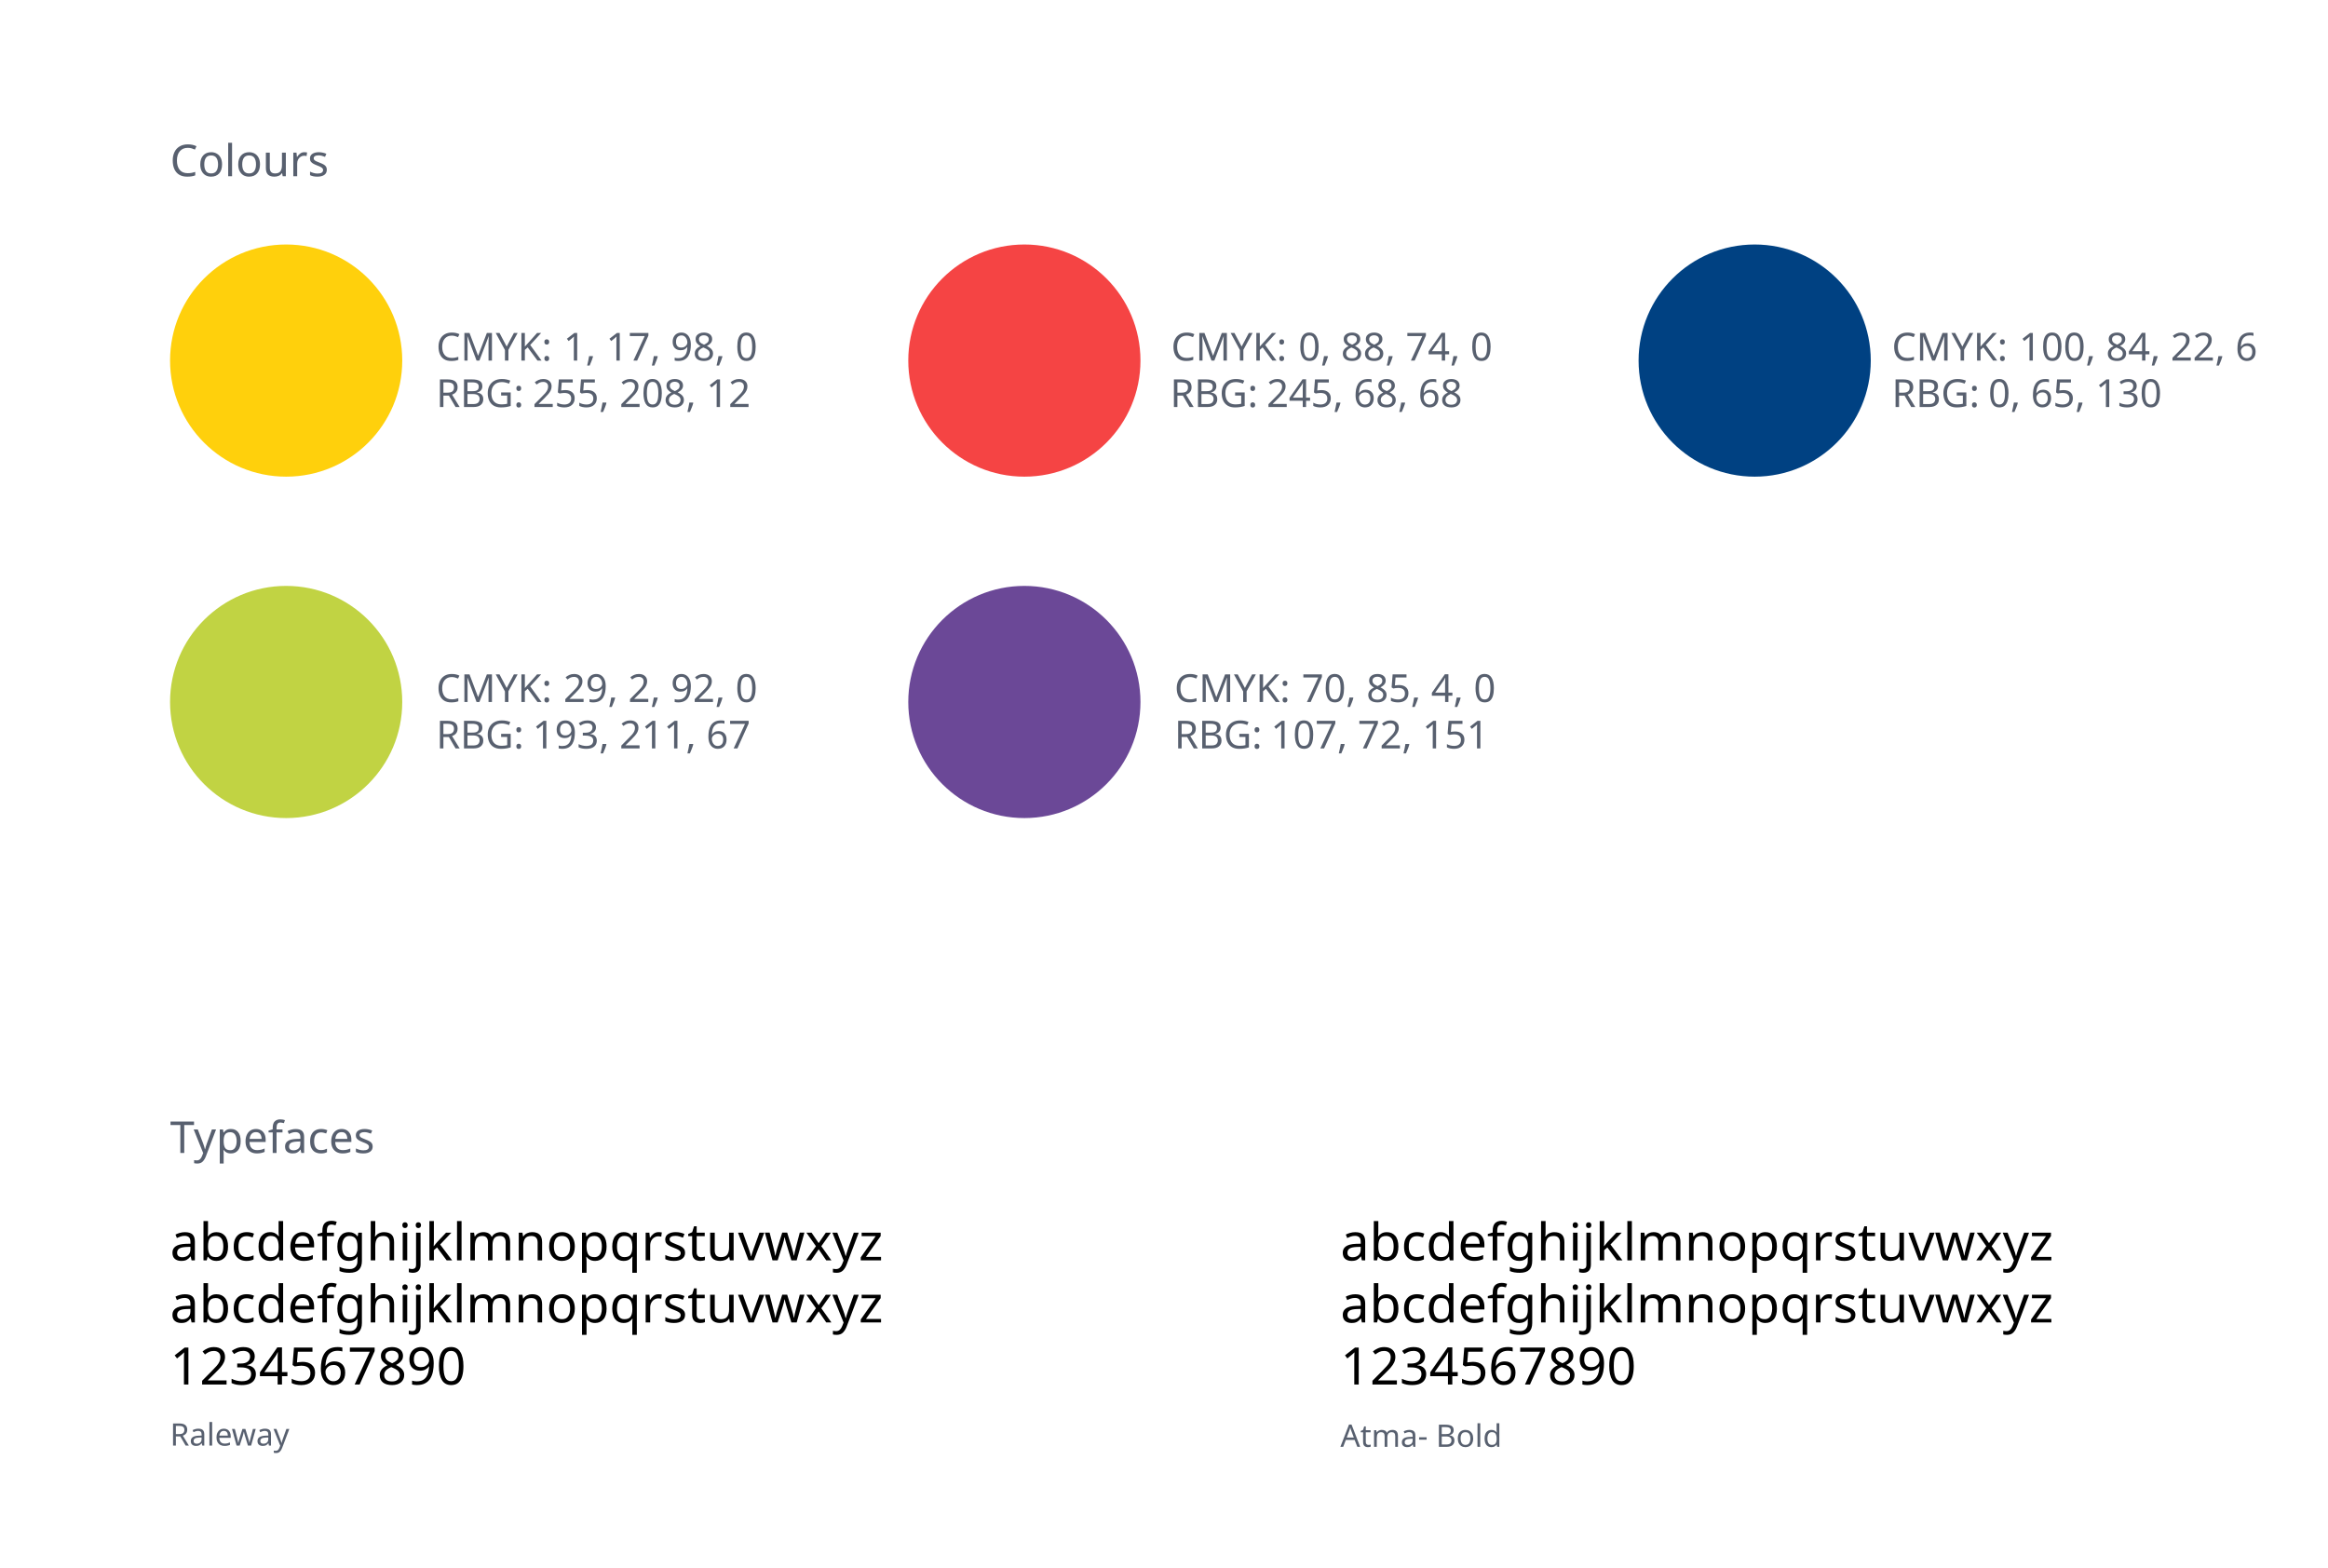
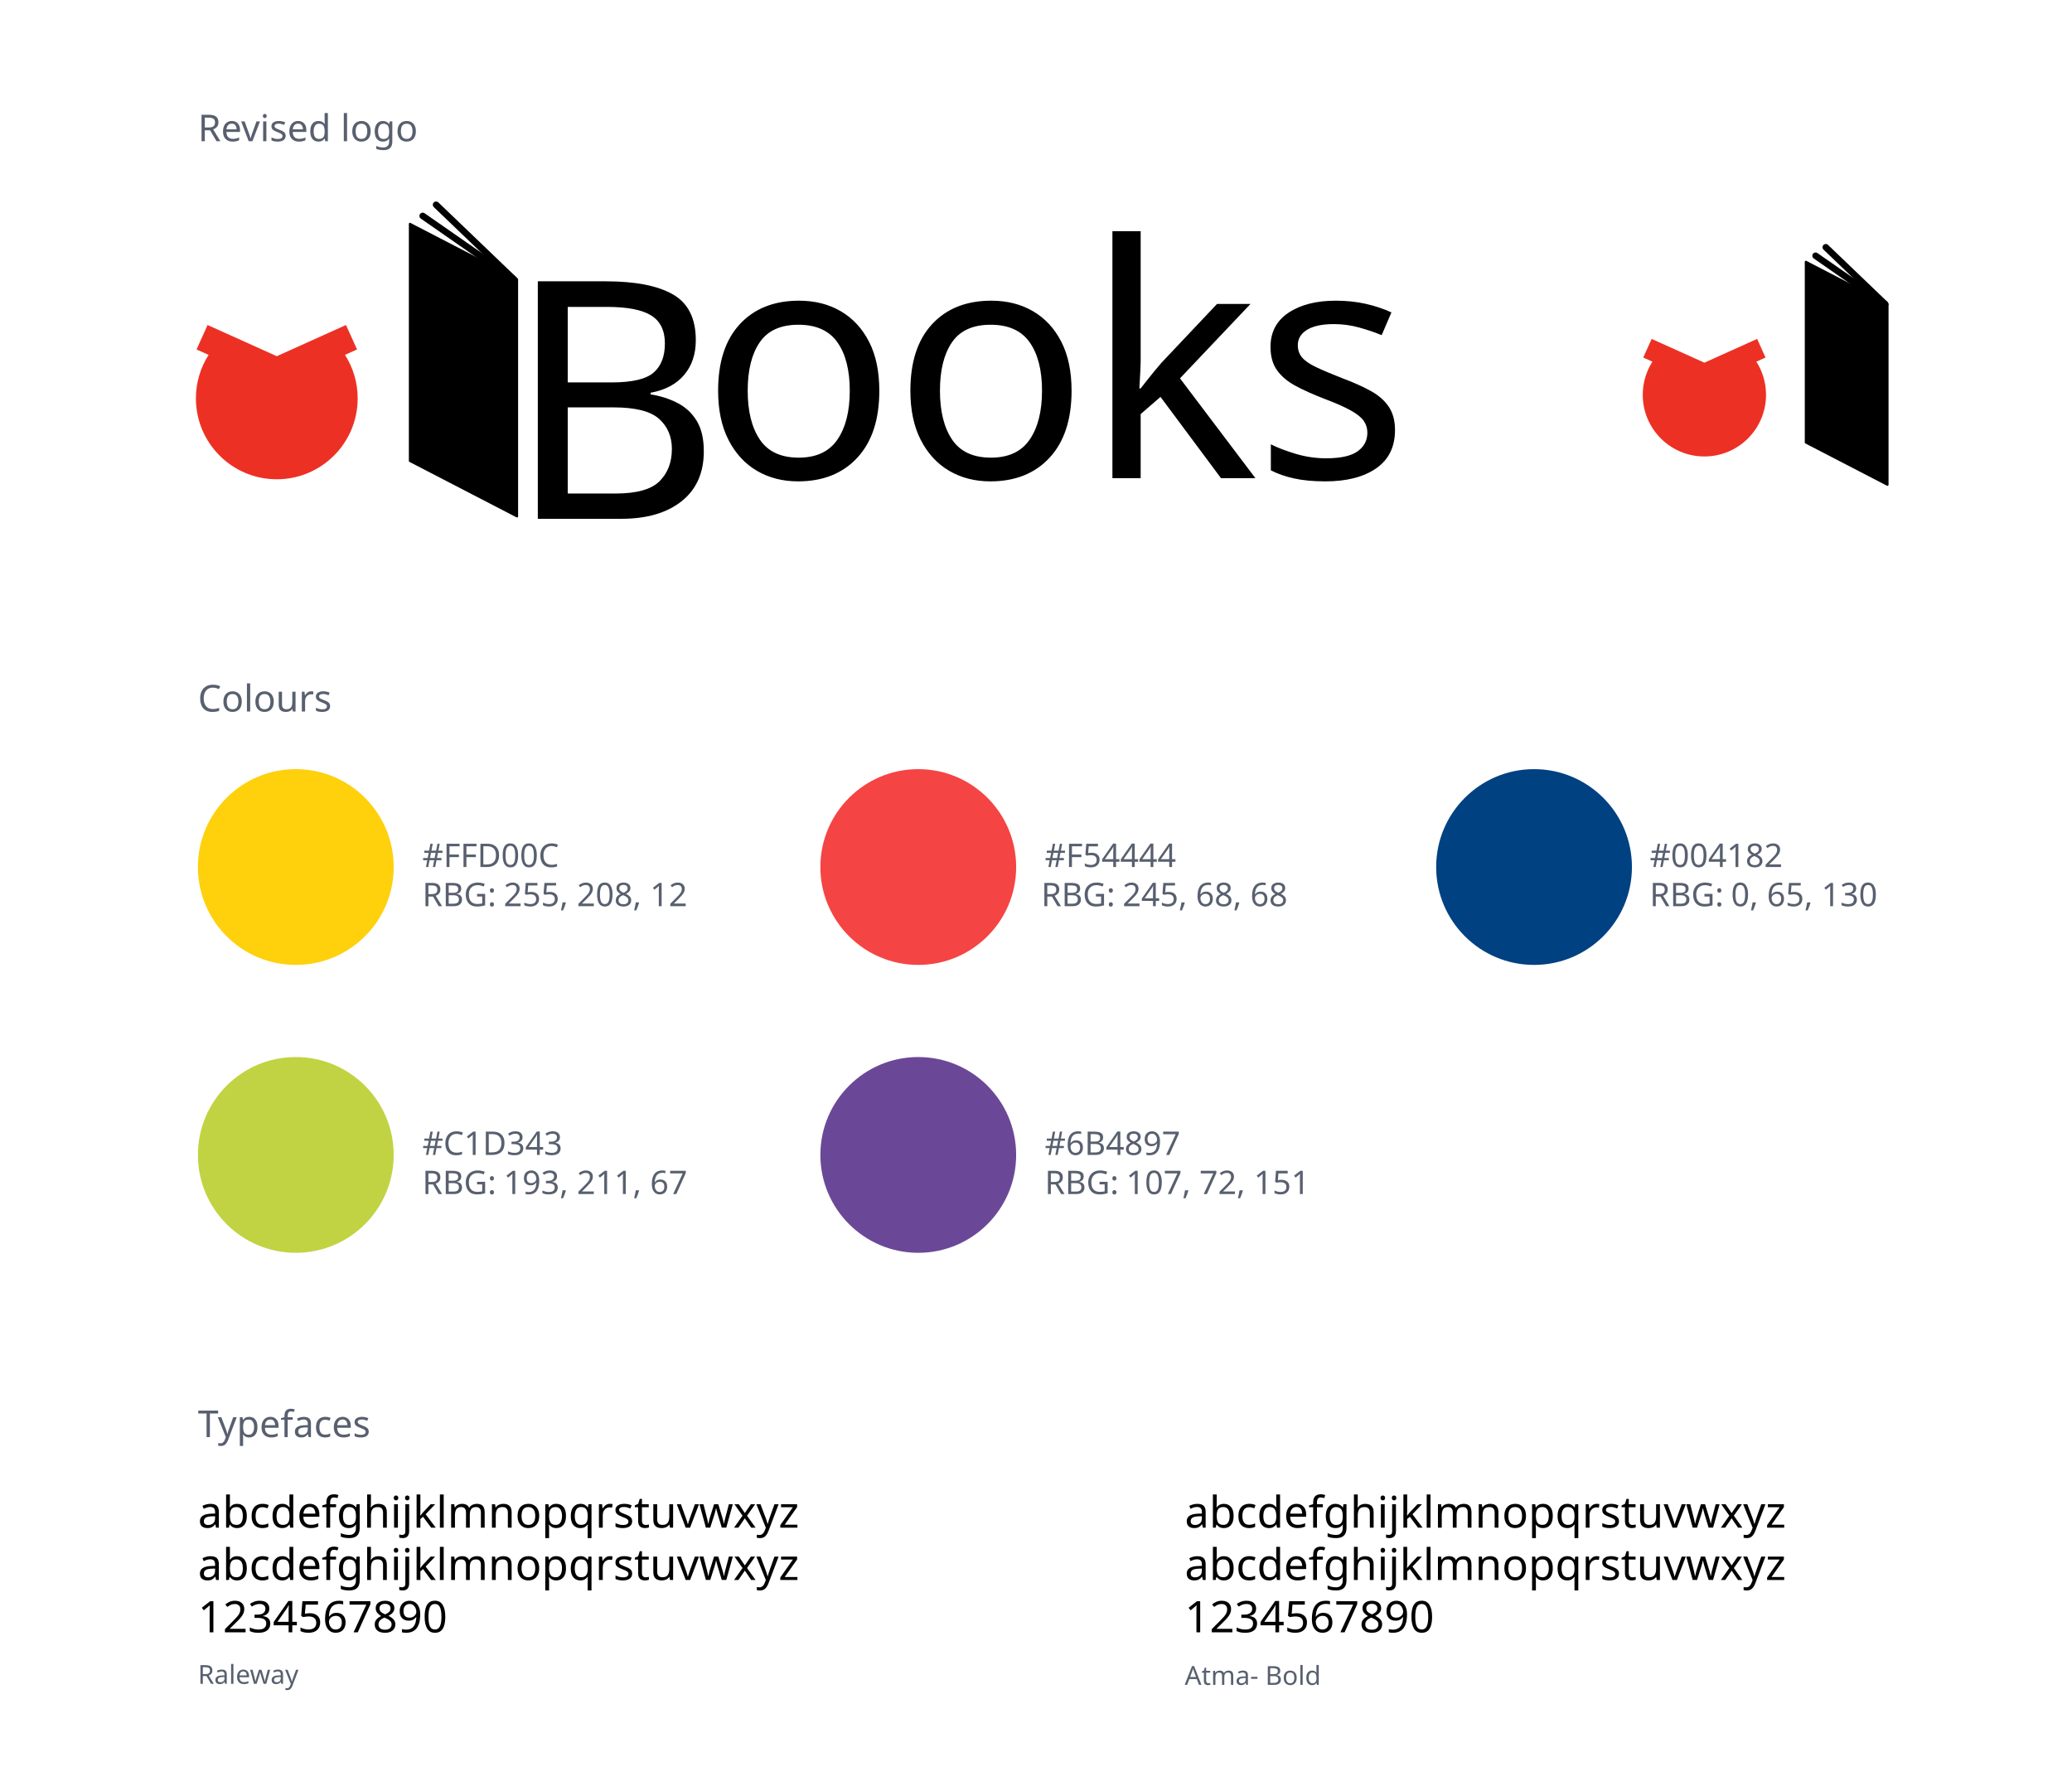
- <svg xmlns="http://www.w3.org/2000/svg" version="1.1" id="Layer_1" x="0px" y="0px" width="900px" height="605.969px" viewBox="0 57.608 900 605.969" enable-background="new 0 57.608 900 605.969" xml:space="preserve">
-   <text transform="matrix(1 0 0 1 65.7456 503.3916)" fill="#58606F" font-family="'Karla-Bold'" font-size="17">Typefaces</text>
-   <text transform="matrix(1 0 0 1 65.7456 616.5273)" fill="#58606F" font-family="'Karla-Regular'" font-size="12">Raleway</text>
-   <text transform="matrix(1 0 0 1 518.1875 617)" fill="#58606F" font-family="'Karla-Regular'" font-size="12">Atma- Bold</text>
-   <text transform="matrix(1 0 0 1 518.1875 544.9141)" font-family="'Atma-Bold'" font-size="20">abcdefghijklmnopqrstuvwxyz </text>
-   <text transform="matrix(1 0 0 1 518.1875 568.9141)" font-family="'Atma-Bold'" font-size="20">abcdefghijklmnopqrstuvwxyz</text>
-   <text transform="matrix(1 0 0 1 518.1875 592.9141)" font-family="'Atma-Bold'" font-size="20">1234567890</text>
-   <text transform="matrix(1 0 0 1 65.7446 544.9141)" font-family="'Raleway-Regular'" font-size="20">abcdefghijklmnopqrstuvwxyz </text>
-   <text transform="matrix(1 0 0 1 65.7446 568.9141)" font-family="'Raleway-Regular'" font-size="20">abcdefghijklmnopqrstuvwxyz</text>
-   <text transform="matrix(1 0 0 1 65.7446 592.9141)" font-family="'Raleway-Regular'" font-size="20">1234567890</text>
-   <text transform="matrix(1 0 0 1 65.7456 125.7383)" fill="#58606F" font-family="'Karla-Bold'" font-size="17">Colours</text>
-   <text transform="matrix(1 0 0 1 168.625 197.0186)" fill="#58606F" font-family="'Karla-Bold'" font-size="14.96">CMYK: </text>
-   <text transform="matrix(1 0 0 1 217.8291 197.0186)" fill="#58606F" font-family="'Karla-Regular'" font-size="14.96">1, 17, 98, 0</text>
-   <text transform="matrix(1 0 0 1 168.625 214.9707)" fill="#58606F" font-family="'Karla-Bold'" font-size="14.96">RBG: </text>
-   <text transform="matrix(1 0 0 1 205.9048 214.9707)" fill="#58606F" font-family="'Karla-Regular'" font-size="14.96">255, 208, 12</text>
-   <text transform="matrix(1 0 0 1 452.749 197.0186)" fill="#58606F" font-family="'Karla-Bold'" font-size="14.96">CMYK: </text>
-   <text transform="matrix(1 0 0 1 501.9531 197.0186)" fill="#58606F" font-family="'Karla-Regular'" font-size="14.96">0, 88, 74, 0</text>
-   <text transform="matrix(1 0 0 1 452.3828 214.9707)" fill="#58606F" font-family="'Karla-Bold'" font-size="14.96">RBG: </text>
-   <text transform="matrix(1 0 0 1 489.6641 214.9707)" fill="#58606F" font-family="'Karla-Regular'" font-size="14.96">245, 68, 68</text>
-   <text transform="matrix(1 0 0 1 731.373 197.0186)" fill="#58606F" font-family="'Karla-Bold'" font-size="14.96">CMYK: </text>
-   <text transform="matrix(1 0 0 1 780.5762 197.0186)" fill="#58606F" font-family="'Karla-Regular'" font-size="14.96">100, 84, 22, 6</text>
-   <text transform="matrix(1 0 0 1 731.373 214.9707)" fill="#58606F" font-family="'Karla-Bold'" font-size="14.96">RBG: </text>
-   <text transform="matrix(1 0 0 1 768.6523 214.9707)" fill="#58606F" font-family="'Karla-Regular'" font-size="14.96">0, 65, 130</text>
-   <circle fill="#FFD00C" cx="110.626" cy="197.019" r="44.881" />
-   <text transform="matrix(1 0 0 1 168.6245 329.0186)" fill="#58606F" font-family="'Karla-Bold'" font-size="14.96">CMYK: </text>
-   <text transform="matrix(1 0 0 1 217.8286 329.0186)" fill="#58606F" font-family="'Karla-Regular'" font-size="14.96">29, 2, 92, 0</text>
-   <text transform="matrix(1 0 0 1 168.6245 346.9707)" fill="#58606F" font-family="'Karla-Bold'" font-size="14.96">RBG: </text>
-   <text transform="matrix(1 0 0 1 205.9043 346.9707)" fill="#58606F" font-family="'Karla-Regular'" font-size="14.96">193, 211, 67</text>
-   <circle fill="#C1D343" cx="110.625" cy="329.019" r="44.881" />
-   <text transform="matrix(1 0 0 1 454.0176 329.0186)" fill="#58606F" font-family="'Karla-Bold'" font-size="14.96">CMYK: </text>
-   <text transform="matrix(1 0 0 1 503.2227 329.0186)" fill="#58606F" font-family="'Karla-Regular'" font-size="14.96">70, 85, 4, 0</text>
-   <text transform="matrix(1 0 0 1 454.0176 346.9707)" fill="#58606F" font-family="'Karla-Bold'" font-size="14.96">RBG: </text>
-   <text transform="matrix(1 0 0 1 491.2979 346.9707)" fill="#58606F" font-family="'Karla-Regular'" font-size="14.96">107, 72, 151</text>
-   <circle fill="#6B4897" cx="396.019" cy="329.019" r="44.881" />
-   <circle fill="#004182" cx="678.354" cy="197.019" r="44.881" />
-   <circle fill="#F54444" cx="396.019" cy="197.019" r="44.881" />
-   <g id="Ellipse_1">
+ <svg xmlns="http://www.w3.org/2000/svg" version="1.1" x="0px" y="0px" width="950px" height="821.074px" viewBox="-25 -155.516 950 821.074" enable-background="new -25 -155.516 950 821.074" xml:space="preserve">
+   <g id="Layer_1">
+     <text transform="matrix(1 0 0 1 65.7456 503.3916)" fill="#58606F" font-family="'Karla-Bold'" font-size="17">Typefaces</text>
+     <text transform="matrix(1 0 0 1 65.7456 616.5273)" fill="#58606F" font-family="'Karla-Regular'" font-size="12">Raleway</text>
+     <text transform="matrix(1 0 0 1 518.1875 617)" fill="#58606F" font-family="'Karla-Regular'" font-size="12">Atma- Bold</text>
+     <text transform="matrix(1 0 0 1 518.1875 544.9141)" font-family="'Atma-Bold'" font-size="20">abcdefghijklmnopqrstuvwxyz </text>
+     <text transform="matrix(1 0 0 1 518.1875 568.9141)" font-family="'Atma-Bold'" font-size="20">abcdefghijklmnopqrstuvwxyz</text>
+     <text transform="matrix(1 0 0 1 518.1875 592.9141)" font-family="'Atma-Bold'" font-size="20">1234567890</text>
+     <text transform="matrix(1 0 0 1 65.7446 544.9141)" font-family="'Raleway-Regular'" font-size="20">abcdefghijklmnopqrstuvwxyz </text>
+     <text transform="matrix(1 0 0 1 65.7446 568.9141)" font-family="'Raleway-Regular'" font-size="20">abcdefghijklmnopqrstuvwxyz</text>
+     <text transform="matrix(1 0 0 1 65.7446 592.9141)" font-family="'Raleway-Regular'" font-size="20">1234567890</text>
+     <text transform="matrix(1 0 0 1 65.7456 170.7383)" fill="#58606F" font-family="'Karla-Bold'" font-size="17">Colours</text>
+     <text transform="matrix(1 0 0 1 65.7446 -90.7588)" fill="#58606F" font-family="'Karla-Bold'" font-size="17">Revised logo</text>
+     <text transform="matrix(1 0 0 1 168.625 242.0186)" fill="#58606F" font-family="'Karla-Bold'" font-size="14.96"> </text>
+     <text transform="matrix(1 0 0 1 168.6245 242.0186)" fill="#58606F" font-family="'Karla-Regular'" font-size="14.96">#FFD00C</text>
+     <text transform="matrix(1 0 0 1 168.625 259.9707)" fill="#58606F" font-family="'Karla-Bold'" font-size="14.96">RBG: </text>
+     <text transform="matrix(1 0 0 1 205.9048 259.9707)" fill="#58606F" font-family="'Karla-Regular'" font-size="14.96">255, 208, 12</text>
+     <text transform="matrix(1 0 0 1 454.0176 242.0186)" fill="#58606F" font-family="'Karla-Regular'" font-size="14.96">#F54444</text>
+     <text transform="matrix(1 0 0 1 452.3828 259.9707)" fill="#58606F" font-family="'Karla-Bold'" font-size="14.96">RBG: </text>
+     <text transform="matrix(1 0 0 1 489.6641 259.9707)" fill="#58606F" font-family="'Karla-Regular'" font-size="14.96">245, 68, 68</text>
+     <text transform="matrix(1 0 0 1 731.373 242.0186)" fill="#58606F" font-family="'Karla-Regular'" font-size="14.96">#004182</text>
+     <text transform="matrix(1 0 0 1 731.373 259.9707)" fill="#58606F" font-family="'Karla-Bold'" font-size="14.96">RBG: </text>
+     <text transform="matrix(1 0 0 1 768.6523 259.9707)" fill="#58606F" font-family="'Karla-Regular'" font-size="14.96">0, 65, 130</text>
+     <circle fill="#FFD00C" cx="110.626" cy="242.019" r="44.881" />
+     <text transform="matrix(1 0 0 1 168.625 374.0186)" fill="#58606F" font-family="'Karla-Regular'" font-size="14.96">#C1D343</text>
+     <text transform="matrix(1 0 0 1 168.6245 391.9707)" fill="#58606F" font-family="'Karla-Bold'" font-size="14.96">RBG: </text>
+     <text transform="matrix(1 0 0 1 205.9043 391.9707)" fill="#58606F" font-family="'Karla-Regular'" font-size="14.96">193, 211, 67</text>
+     <circle fill="#C1D343" cx="110.625" cy="374.02" r="44.881" />
+     <text transform="matrix(1 0 0 1 454.0176 374.0186)" fill="#58606F" font-family="'Karla-Regular'" font-size="14.96">#6B4897</text>
+     <text transform="matrix(1 0 0 1 454.0176 391.9707)" fill="#58606F" font-family="'Karla-Bold'" font-size="14.96">RBG: </text>
+     <text transform="matrix(1 0 0 1 491.2979 391.9707)" fill="#58606F" font-family="'Karla-Regular'" font-size="14.96">107, 72, 151</text>
+     <circle fill="#6B4897" cx="396.019" cy="374.02" r="44.881" />
+     <circle fill="#004182" cx="678.354" cy="242.019" r="44.881" />
+     <circle fill="#F54444" cx="396.019" cy="242.019" r="44.881" />
+   </g>
+   <g id="Layer_2">
    <g>
-       <circle fill="#FFD00C" cx="-497" cy="228.138" r="76" />
+       <polygon stroke="#000000" stroke-linecap="round" stroke-linejoin="round" stroke-miterlimit="10" points="162.964,-52.864     212.047,-27.445 212.047,81.238 162.964,55.82   " />
+       <text transform="matrix(1 0 0 1 206.7881 82.356)" font-family="'Avenir-Roman'" font-size="152.508">B</text>
+       <line stroke="#000000" stroke-width="3" stroke-linecap="round" stroke-linejoin="round" stroke-miterlimit="10" x1="210.585" y1="-27.445" x2="174.942" y2="-61.628" />
+       <line stroke="#000000" stroke-width="3" stroke-linecap="round" stroke-linejoin="round" stroke-miterlimit="10" x1="210.585" y1="-27.445" x2="168.807" y2="-56.516" />
+       <text transform="matrix(1 0 0 1 296.0654 63.7075)" font-family="'Avenir-Roman'" font-size="149.002" letter-spacing="-2">ooks</text>
+       <g>
+         <path fill="#ED3024" d="M101.896,7.809C106.219,5.861,133.642-6.5,133.642-6.5l5.052,11.208l-5.522,2.489     c3.683,5.762,5.819,12.607,5.819,19.952c0,20.482-16.603,37.085-37.083,37.085c-20.482,0-37.085-16.604-37.085-37.085     c0-7.345,2.137-14.19,5.819-19.952l-5.52-2.489L70.173-6.5c0,0,27.424,12.362,31.746,14.309H101.896z" />
+       </g>
    </g>
-   </g>
-   <g id="Ellipse_1_7_">
    <g>
-       <circle fill="#F54444" cx="-311" cy="228.138" r="76" />
+       <polygon stroke="#000000" stroke-linecap="round" stroke-linejoin="round" stroke-miterlimit="10" points="802.982,-35.46     840.389,-16.089 840.389,66.735 802.982,47.365   " />
+       <line stroke="#000000" stroke-width="3" stroke-linecap="round" stroke-linejoin="round" stroke-miterlimit="10" x1="839.274" y1="-16.089" x2="812.112" y2="-42.139" />
+       <line stroke="#000000" stroke-width="3" stroke-linecap="round" stroke-linejoin="round" stroke-miterlimit="10" x1="839.274" y1="-16.089" x2="807.437" y2="-38.243" />
+       <g>
+         <path fill="#ED3024" d="M756.447,10.777c3.293-1.484,24.19-10.905,24.19-10.905l3.85,8.541l-4.207,1.897     c2.807,4.391,4.435,9.608,4.435,15.205c0,15.609-12.652,28.262-28.261,28.262c-15.607,0-28.261-12.653-28.261-28.262     c0-5.597,1.628-10.813,4.434-15.205l-4.206-1.897l3.85-8.541c0,0,20.898,9.421,24.192,10.905H756.447z" />
+       </g>
    </g>
-   </g>
-   <g id="Ellipse_1_5_">
-     <g>
-       <circle fill="#004182" cx="-126" cy="228.138" r="76" />
-     </g>
-   </g>
-   <g id="Ellipse_1_3_">
-     <g>
-       <circle fill="#C1D343" cx="-412" cy="537.138" r="76" />
-     </g>
-   </g>
-   <g id="Ellipse_1_4_">
-     <g>
-       <circle fill="#6B4897" cx="-221" cy="537.138" r="76" />
-     </g>
+     <line fill="#58606F" x1="662.581" y1="-68.452" x2="662.581" y2="103.084" />
  </g>
</svg>
